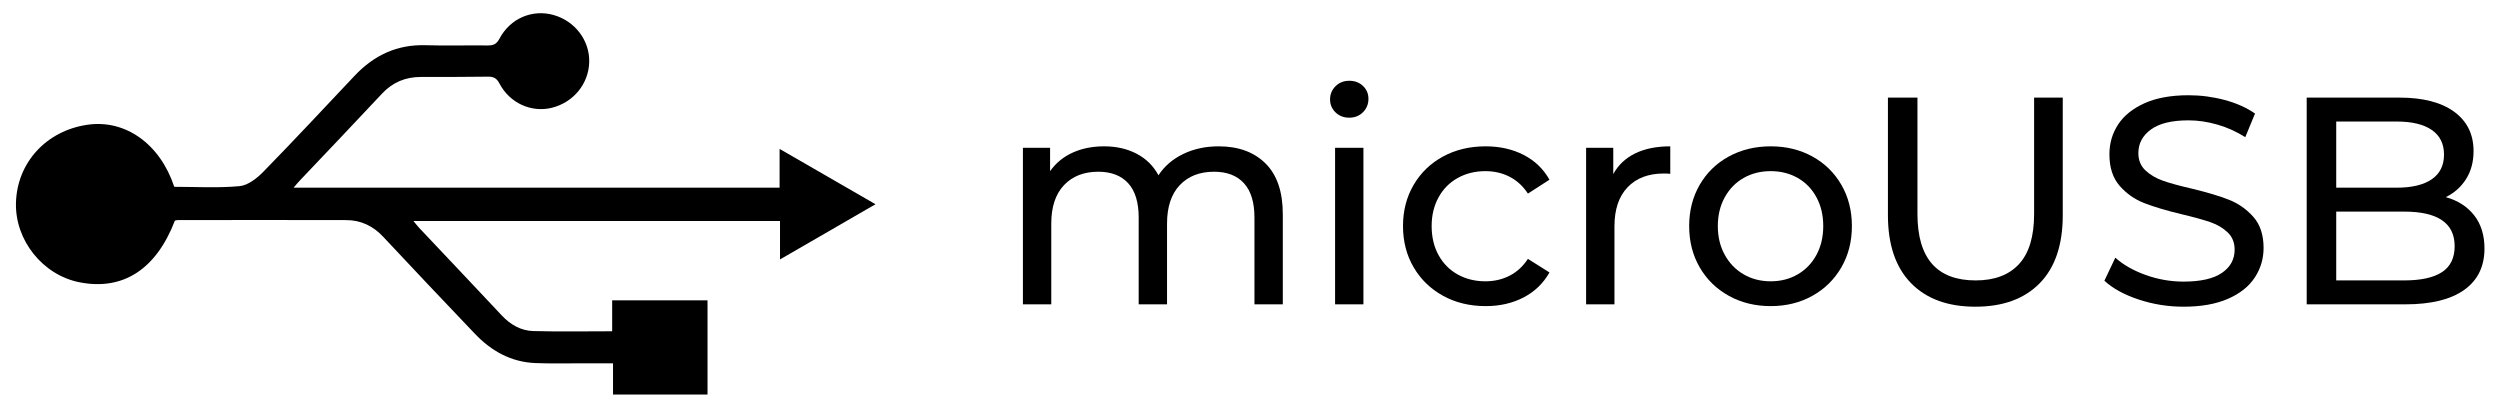
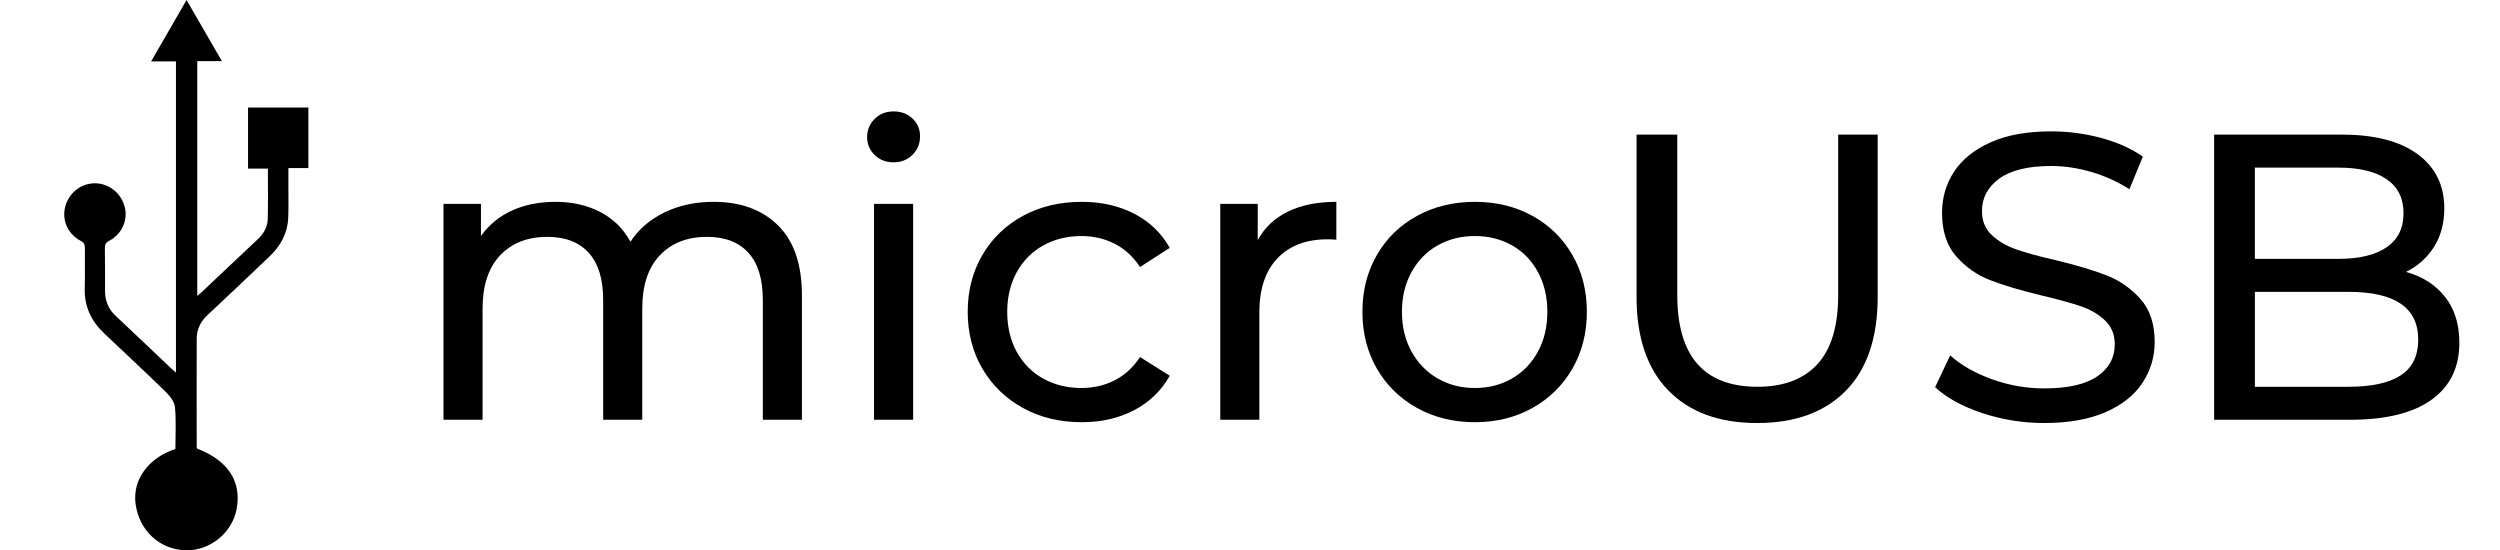
- <svg xmlns="http://www.w3.org/2000/svg" version="1.1" id="Layer_2" x="0px" y="0px" width="627.333px" height="100px" viewBox="0 0 627.333 100" enable-background="new 0 0 627.333 100" xml:space="preserve">
-   <path d="M43.886,55.363C39.183,67.597,30.86,72.976,19.967,70.838c-9.247-1.815-16.231-10.559-15.96-19.981  c0.29-10.06,7.603-18.041,17.911-19.549c9.575-1.401,18.275,4.848,21.807,15.569c5.501,0,10.99,0.339,16.4-0.17  c2.098-0.197,4.359-1.976,5.957-3.61c7.747-7.923,15.299-16.037,22.91-24.094c4.845-5.129,10.65-7.884,17.838-7.656  c5.178,0.164,10.365-0.009,15.547,0.058c1.42,0.018,2.225-0.321,2.959-1.708c2.692-5.092,8.227-7.422,13.535-5.943  c5.412,1.508,9.12,6.39,8.984,11.83c-0.137,5.477-4.005,10.169-9.464,11.482c-5.092,1.224-10.484-1.194-13.065-6.117  c-0.727-1.386-1.525-1.732-2.95-1.711c-5.58,0.083-11.162,0.067-16.743,0.072c-3.86,0.004-7.089,1.312-9.774,4.189  c-6.799,7.287-13.695,14.483-20.548,21.72c-0.487,0.514-0.936,1.065-1.648,1.881c40.75,0,81.176,0,121.963,0  c0-3.024,0-6.141,0-9.737c8.181,4.721,15.878,9.162,24.067,13.887c-8.086,4.674-15.851,9.163-23.962,13.851c0-3.457,0-6.459,0-9.649  c-30.674,0-61.155,0-91.993,0c0.611,0.732,1.011,1.267,1.467,1.751c6.894,7.308,13.818,14.587,20.68,21.924  c2.178,2.329,4.805,3.857,7.919,3.944c6.517,0.183,13.043,0.056,19.808,0.056c0-2.573,0-5.083,0-7.771c8.081,0,15.92,0,23.929,0  c0,7.838,0,15.673,0,23.644c-7.867,0-15.652,0-23.713,0c0-2.48,0-4.986,0-7.828c-2.865,0-5.466,0.005-8.067-0.001  c-3.826-0.009-7.656,0.094-11.476-0.069c-6.049-0.258-10.985-3.013-15.088-7.317c-7.702-8.08-15.389-16.174-23.006-24.334  c-2.554-2.737-5.611-4.208-9.281-4.22c-14.113-0.048-28.226-0.014-42.338-0.004C44.339,55.227,44.106,55.317,43.886,55.363z" />
+ <svg xmlns="http://www.w3.org/2000/svg" version="1.1" id="Layer_2" x="0px" y="0px" width="454.833px" height="100px" viewBox="0 0 454.833 100" enable-background="new 0 0 454.833 100" xml:space="preserve">
+   <path d="M35.849,81.605c5.679,2.183,8.175,6.046,7.183,11.103c-0.842,4.292-4.901,7.534-9.275,7.408  c-4.67-0.135-8.374-3.529-9.074-8.314c-0.65-4.444,2.25-8.483,7.227-10.122c0-2.553,0.157-5.101-0.079-7.612  c-0.091-0.974-0.917-2.023-1.676-2.765c-3.678-3.596-7.444-7.101-11.184-10.634c-2.381-2.249-3.66-4.943-3.554-8.28  c0.076-2.403-0.004-4.811,0.027-7.216c0.008-0.659-0.149-1.033-0.793-1.373c-2.364-1.25-3.445-3.819-2.759-6.283  c0.7-2.512,2.966-4.233,5.491-4.17c2.542,0.064,4.72,1.859,5.33,4.393c0.568,2.364-0.554,4.866-2.839,6.064  c-0.643,0.337-0.804,0.708-0.794,1.369c0.039,2.59,0.031,5.181,0.033,7.772c0.002,1.792,0.609,3.291,1.944,4.537  c3.382,3.156,6.723,6.357,10.082,9.538c0.239,0.226,0.494,0.434,0.873,0.765c0-18.915,0-37.68,0-56.612c-1.404,0-2.85,0-4.52,0  C29.686,7.374,31.747,3.801,33.94,0c2.17,3.753,4.253,7.358,6.429,11.122c-1.605,0-2.998,0-4.479,0c0,14.238,0,28.386,0,42.701  c0.34-0.284,0.588-0.469,0.813-0.681c3.392-3.2,6.771-6.414,10.176-9.599c1.081-1.011,1.79-2.23,1.831-3.676  c0.085-3.025,0.026-6.054,0.026-9.194c-1.194,0-2.359,0-3.607,0c0-3.751,0-7.39,0-11.107c3.638,0,7.275,0,10.975,0  c0,3.652,0,7.265,0,11.007c-1.151,0-2.314,0-3.634,0c0,1.33,0.002,2.537,0,3.744c-0.004,1.776,0.044,3.554-0.032,5.327  c-0.12,2.808-1.399,5.099-3.396,7.003c-3.751,3.575-7.508,7.143-11.295,10.679c-1.27,1.185-1.953,2.604-1.959,4.308  c-0.022,6.551-0.006,13.102-0.002,19.652C35.786,81.394,35.828,81.502,35.849,81.605z" />
  <g>
-     <path d="M317.563,41.019c2.891,2.866,4.335,7.114,4.335,12.747v22.603h-7.114V54.58c0-3.804-0.877-6.669-2.631-8.597   c-1.754-1.927-4.261-2.89-7.521-2.89c-3.607,0-6.473,1.125-8.597,3.372c-2.125,2.249-3.187,5.472-3.187,9.671v20.231h-7.114V54.58   c0-3.804-0.878-6.669-2.631-8.597c-1.754-1.927-4.261-2.89-7.521-2.89c-3.607,0-6.474,1.125-8.597,3.372   c-2.125,2.249-3.187,5.472-3.187,9.671v20.231h-7.114V37.091h6.817v5.854c1.433-2.025,3.31-3.569,5.632-4.632   c2.322-1.062,4.966-1.593,7.93-1.593c3.063,0,5.78,0.618,8.152,1.853c2.371,1.236,4.198,3.039,5.483,5.41   c1.482-2.272,3.545-4.051,6.188-5.336c2.643-1.284,5.619-1.927,8.93-1.927C310.757,36.72,314.673,38.154,317.563,41.019z" />
-     <path d="M335.126,28.198c-0.914-0.889-1.37-1.976-1.37-3.261c0-1.284,0.456-2.383,1.37-3.298c0.914-0.914,2.063-1.371,3.446-1.371   c1.383,0,2.531,0.433,3.446,1.297c0.913,0.865,1.371,1.939,1.371,3.224c0,1.334-0.458,2.458-1.371,3.372   c-0.915,0.915-2.063,1.371-3.446,1.371C337.188,29.532,336.04,29.087,335.126,28.198z M335.016,37.091h7.114v39.277h-7.114V37.091z   " />
-     <path d="M362.101,74.219c-3.139-1.729-5.596-4.112-7.374-7.151c-1.778-3.038-2.668-6.484-2.668-10.338s0.89-7.3,2.668-10.338   c1.778-3.038,4.235-5.41,7.374-7.114c3.137-1.705,6.706-2.557,10.708-2.557c3.558,0,6.731,0.717,9.523,2.149   c2.79,1.434,4.952,3.509,6.484,6.225l-5.41,3.483c-1.235-1.877-2.768-3.285-4.595-4.224c-1.828-0.938-3.854-1.408-6.077-1.408   c-2.569,0-4.879,0.568-6.929,1.705c-2.051,1.137-3.656,2.754-4.817,4.854c-1.161,2.101-1.741,4.509-1.741,7.226   c0,2.768,0.58,5.2,1.741,7.3c1.161,2.101,2.767,3.718,4.817,4.854c2.05,1.137,4.359,1.704,6.929,1.704   c2.224,0,4.249-0.469,6.077-1.408c1.827-0.938,3.359-2.346,4.595-4.224l5.41,3.408c-1.532,2.718-3.694,4.806-6.484,6.263   c-2.792,1.457-5.966,2.186-9.523,2.186C368.807,76.813,365.237,75.949,362.101,74.219z" />
-     <path d="M410.308,38.499c2.42-1.186,5.359-1.778,8.818-1.778v6.892c-0.396-0.049-0.938-0.074-1.63-0.074   c-3.854,0-6.881,1.148-9.078,3.446c-2.199,2.297-3.298,5.571-3.298,9.82v19.564h-7.114V37.091h6.817v6.596   C406.058,41.415,407.886,39.685,410.308,38.499z" />
-     <path d="M433.8,74.219c-3.112-1.729-5.547-4.112-7.3-7.151c-1.754-3.038-2.631-6.484-2.631-10.338s0.877-7.3,2.631-10.338   c1.753-3.038,4.188-5.41,7.3-7.114s6.62-2.557,10.523-2.557c3.902,0,7.397,0.852,10.486,2.557c3.087,1.705,5.508,4.076,7.262,7.114   c1.754,3.039,2.631,6.485,2.631,10.338s-0.877,7.3-2.631,10.338c-1.754,3.039-4.175,5.423-7.262,7.151   c-3.089,1.73-6.584,2.594-10.486,2.594C440.42,76.813,436.912,75.949,433.8,74.219z M451.104,68.847   c2.001-1.161,3.569-2.791,4.706-4.892c1.136-2.1,1.704-4.508,1.704-7.226c0-2.717-0.568-5.125-1.704-7.226   c-1.137-2.1-2.705-3.717-4.706-4.854c-2.001-1.136-4.261-1.705-6.78-1.705s-4.78,0.568-6.781,1.705   c-2.001,1.137-3.582,2.754-4.743,4.854c-1.161,2.101-1.741,4.509-1.741,7.226c0,2.718,0.58,5.126,1.741,7.226   c1.161,2.101,2.742,3.73,4.743,4.892s4.262,1.741,6.781,1.741S449.103,70.008,451.104,68.847z" />
-     <path d="M479.523,71.032c-3.854-3.952-5.78-9.634-5.78-17.045V24.493h7.41v29.199c0,11.116,4.866,16.674,14.6,16.674   c4.743,0,8.374-1.371,10.894-4.112c2.52-2.742,3.779-6.93,3.779-12.562V24.493h7.188v29.495c0,7.461-1.927,13.154-5.78,17.082   s-9.239,5.892-16.155,5.892C488.762,76.961,483.377,74.985,479.523,71.032z" />
-     <path d="M536.622,75.146c-3.631-1.21-6.484-2.779-8.56-4.706l2.742-5.78c1.976,1.778,4.508,3.224,7.596,4.335   c3.088,1.112,6.263,1.668,9.523,1.668c4.298,0,7.509-0.729,9.634-2.187c2.124-1.456,3.187-3.396,3.187-5.817   c0-1.778-0.581-3.224-1.741-4.335c-1.162-1.112-2.594-1.964-4.299-2.558c-1.704-0.593-4.112-1.26-7.226-2   c-3.903-0.938-7.053-1.878-9.448-2.817c-2.396-0.938-4.446-2.383-6.151-4.335c-1.704-1.951-2.557-4.582-2.557-7.893   c0-2.767,0.729-5.262,2.187-7.485c1.457-2.223,3.668-4.002,6.633-5.336c2.964-1.334,6.644-2.001,11.042-2.001   c3.063,0,6.077,0.396,9.041,1.186c2.964,0.791,5.508,1.927,7.633,3.409l-2.445,5.929c-2.175-1.382-4.496-2.433-6.966-3.149   c-2.472-0.716-4.892-1.075-7.263-1.075c-4.2,0-7.35,0.767-9.449,2.297c-2.101,1.532-3.149,3.508-3.149,5.929   c0,1.778,0.593,3.224,1.778,4.335c1.187,1.112,2.655,1.977,4.41,2.594c1.753,0.619,4.137,1.273,7.151,1.964   c3.902,0.939,7.04,1.878,9.411,2.816c2.372,0.939,4.409,2.371,6.114,4.298c1.704,1.928,2.557,4.521,2.557,7.782   c0,2.718-0.741,5.2-2.224,7.447c-1.481,2.249-3.73,4.027-6.743,5.336c-3.015,1.31-6.72,1.964-11.116,1.964   C544.021,76.961,540.254,76.356,536.622,75.146z" />
-     <path d="M620.844,54.024c1.729,2.199,2.594,4.979,2.594,8.338c0,4.496-1.692,7.954-5.076,10.375   c-3.385,2.421-8.313,3.631-14.784,3.631h-24.752V24.493h23.27c5.929,0,10.511,1.186,13.747,3.557   c3.235,2.371,4.854,5.657,4.854,9.856c0,2.718-0.63,5.065-1.89,7.041c-1.261,1.977-2.953,3.483-5.077,4.521   C616.743,50.307,619.114,51.827,620.844,54.024z M586.236,30.495v16.6h15.191c3.804,0,6.731-0.704,8.782-2.112   c2.049-1.408,3.075-3.471,3.075-6.188c0-2.717-1.026-4.78-3.075-6.188c-2.051-1.408-4.979-2.112-8.782-2.112H586.236z    M612.767,68.29c2.123-1.382,3.187-3.557,3.187-6.521c0-5.78-4.225-8.67-12.673-8.67h-17.044v17.267h17.044   C607.479,70.365,610.642,69.674,612.767,68.29z" />
+     <path d="M141.563,41.019c2.891,2.866,4.335,7.114,4.335,12.747v22.603h-7.114V54.58c0-3.804-0.877-6.669-2.631-8.597   c-1.754-1.927-4.261-2.89-7.521-2.89c-3.607,0-6.473,1.125-8.597,3.372c-2.125,2.249-3.187,5.472-3.187,9.671v20.231h-7.114V54.58   c0-3.804-0.878-6.669-2.631-8.597c-1.754-1.927-4.261-2.89-7.521-2.89c-3.607,0-6.474,1.125-8.597,3.372   c-2.125,2.249-3.187,5.472-3.187,9.671v20.231h-7.114V37.091h6.817v5.854c1.433-2.025,3.31-3.569,5.632-4.632   c2.322-1.062,4.966-1.593,7.93-1.593c3.063,0,5.78,0.618,8.152,1.853c2.371,1.236,4.198,3.039,5.483,5.41   c1.482-2.272,3.545-4.051,6.188-5.336c2.643-1.284,5.619-1.927,8.93-1.927C134.757,36.72,138.673,38.154,141.563,41.019z" />
+     <path d="M159.126,28.198c-0.914-0.889-1.37-1.976-1.37-3.261c0-1.284,0.456-2.383,1.37-3.298c0.914-0.914,2.063-1.371,3.446-1.371   c1.383,0,2.531,0.433,3.446,1.297c0.913,0.865,1.371,1.939,1.371,3.224c0,1.334-0.458,2.458-1.371,3.372   c-0.915,0.915-2.063,1.371-3.446,1.371C161.188,29.532,160.04,29.087,159.126,28.198z M159.016,37.091h7.114v39.277h-7.114V37.091z   " />
+     <path d="M186.101,74.219c-3.139-1.729-5.596-4.112-7.374-7.151c-1.778-3.038-2.668-6.484-2.668-10.338s0.89-7.3,2.668-10.338   c1.778-3.038,4.235-5.41,7.374-7.114c3.137-1.705,6.706-2.557,10.708-2.557c3.558,0,6.731,0.717,9.523,2.149   c2.79,1.434,4.952,3.509,6.484,6.225l-5.41,3.483c-1.235-1.877-2.768-3.285-4.595-4.224c-1.828-0.938-3.854-1.408-6.077-1.408   c-2.569,0-4.879,0.568-6.929,1.705c-2.051,1.137-3.656,2.754-4.817,4.854c-1.161,2.101-1.741,4.509-1.741,7.226   c0,2.768,0.58,5.2,1.741,7.3c1.161,2.101,2.767,3.718,4.817,4.854c2.05,1.137,4.359,1.704,6.929,1.704   c2.224,0,4.249-0.469,6.077-1.408c1.827-0.938,3.359-2.346,4.595-4.224l5.41,3.408c-1.532,2.718-3.694,4.806-6.484,6.263   c-2.792,1.457-5.966,2.186-9.523,2.186C192.807,76.813,189.237,75.949,186.101,74.219z" />
+     <path d="M234.308,38.499c2.42-1.186,5.359-1.778,8.818-1.778v6.892c-0.396-0.049-0.938-0.074-1.63-0.074   c-3.854,0-6.881,1.148-9.078,3.446c-2.199,2.297-3.298,5.571-3.298,9.82v19.564h-7.114V37.091h6.817v6.596   C230.058,41.415,231.886,39.685,234.308,38.499z" />
+     <path d="M257.8,74.219c-3.112-1.729-5.547-4.112-7.3-7.151c-1.754-3.038-2.631-6.484-2.631-10.338s0.877-7.3,2.631-10.338   c1.753-3.038,4.188-5.41,7.3-7.114s6.62-2.557,10.523-2.557c3.902,0,7.397,0.852,10.486,2.557c3.087,1.705,5.508,4.076,7.262,7.114   c1.754,3.039,2.631,6.485,2.631,10.338s-0.877,7.3-2.631,10.338c-1.754,3.039-4.175,5.423-7.262,7.151   c-3.089,1.73-6.584,2.594-10.486,2.594C264.42,76.813,260.912,75.949,257.8,74.219z M275.104,68.847   c2.001-1.161,3.569-2.791,4.706-4.892c1.136-2.1,1.704-4.508,1.704-7.226c0-2.717-0.568-5.125-1.704-7.226   c-1.137-2.1-2.705-3.717-4.706-4.854c-2.001-1.136-4.261-1.705-6.78-1.705s-4.78,0.568-6.781,1.705s-3.582,2.754-4.743,4.854   c-1.161,2.101-1.741,4.509-1.741,7.226c0,2.718,0.58,5.126,1.741,7.226c1.161,2.101,2.742,3.73,4.743,4.892   s4.262,1.741,6.781,1.741S273.103,70.008,275.104,68.847z" />
+     <path d="M303.523,71.032c-3.854-3.952-5.78-9.634-5.78-17.045V24.493h7.41v29.199c0,11.116,4.866,16.674,14.6,16.674   c4.743,0,8.374-1.371,10.894-4.112c2.52-2.742,3.779-6.93,3.779-12.562V24.493h7.188v29.495c0,7.461-1.927,13.154-5.78,17.082   s-9.239,5.892-16.155,5.892C312.762,76.961,307.377,74.985,303.523,71.032z" />
+     <path d="M360.622,75.146c-3.631-1.21-6.484-2.779-8.56-4.706l2.742-5.78c1.976,1.778,4.508,3.224,7.596,4.335   c3.088,1.112,6.263,1.668,9.523,1.668c4.298,0,7.509-0.729,9.634-2.187c2.124-1.456,3.187-3.396,3.187-5.817   c0-1.778-0.581-3.224-1.741-4.335c-1.162-1.112-2.594-1.964-4.299-2.558c-1.704-0.593-4.112-1.26-7.226-2   c-3.903-0.938-7.053-1.878-9.448-2.817c-2.396-0.938-4.446-2.383-6.151-4.335c-1.704-1.951-2.557-4.582-2.557-7.893   c0-2.767,0.729-5.262,2.187-7.485c1.457-2.223,3.668-4.002,6.633-5.336c2.964-1.334,6.644-2.001,11.042-2.001   c3.063,0,6.077,0.396,9.041,1.186c2.964,0.791,5.508,1.927,7.633,3.409l-2.445,5.929c-2.175-1.382-4.496-2.433-6.966-3.149   c-2.472-0.716-4.892-1.075-7.263-1.075c-4.2,0-7.35,0.767-9.449,2.297c-2.101,1.532-3.149,3.508-3.149,5.929   c0,1.778,0.593,3.224,1.778,4.335c1.187,1.112,2.655,1.977,4.41,2.594c1.753,0.619,4.137,1.273,7.151,1.964   c3.902,0.939,7.04,1.878,9.411,2.816c2.372,0.939,4.409,2.371,6.114,4.298c1.704,1.928,2.557,4.521,2.557,7.782   c0,2.718-0.741,5.2-2.224,7.447c-1.481,2.249-3.73,4.027-6.743,5.336c-3.015,1.31-6.72,1.964-11.116,1.964   C368.021,76.961,364.254,76.356,360.622,75.146z" />
+     <path d="M444.844,54.024c1.729,2.199,2.594,4.979,2.594,8.338c0,4.496-1.692,7.954-5.076,10.375   c-3.385,2.421-8.313,3.631-14.784,3.631h-24.752V24.493h23.27c5.929,0,10.511,1.186,13.747,3.557   c3.235,2.371,4.854,5.657,4.854,9.856c0,2.718-0.63,5.065-1.89,7.041c-1.261,1.977-2.953,3.483-5.077,4.521   C440.743,50.307,443.114,51.827,444.844,54.024z M410.236,30.495v16.6h15.191c3.804,0,6.731-0.704,8.782-2.112   c2.049-1.408,3.075-3.471,3.075-6.188s-1.026-4.78-3.075-6.188c-2.051-1.408-4.979-2.112-8.782-2.112   C425.427,30.495,410.236,30.495,410.236,30.495z M436.767,68.29c2.123-1.382,3.187-3.557,3.187-6.521   c0-5.78-4.225-8.67-12.673-8.67h-17.044v17.267h17.044C431.479,70.365,434.642,69.674,436.767,68.29z" />
  </g>
</svg>
